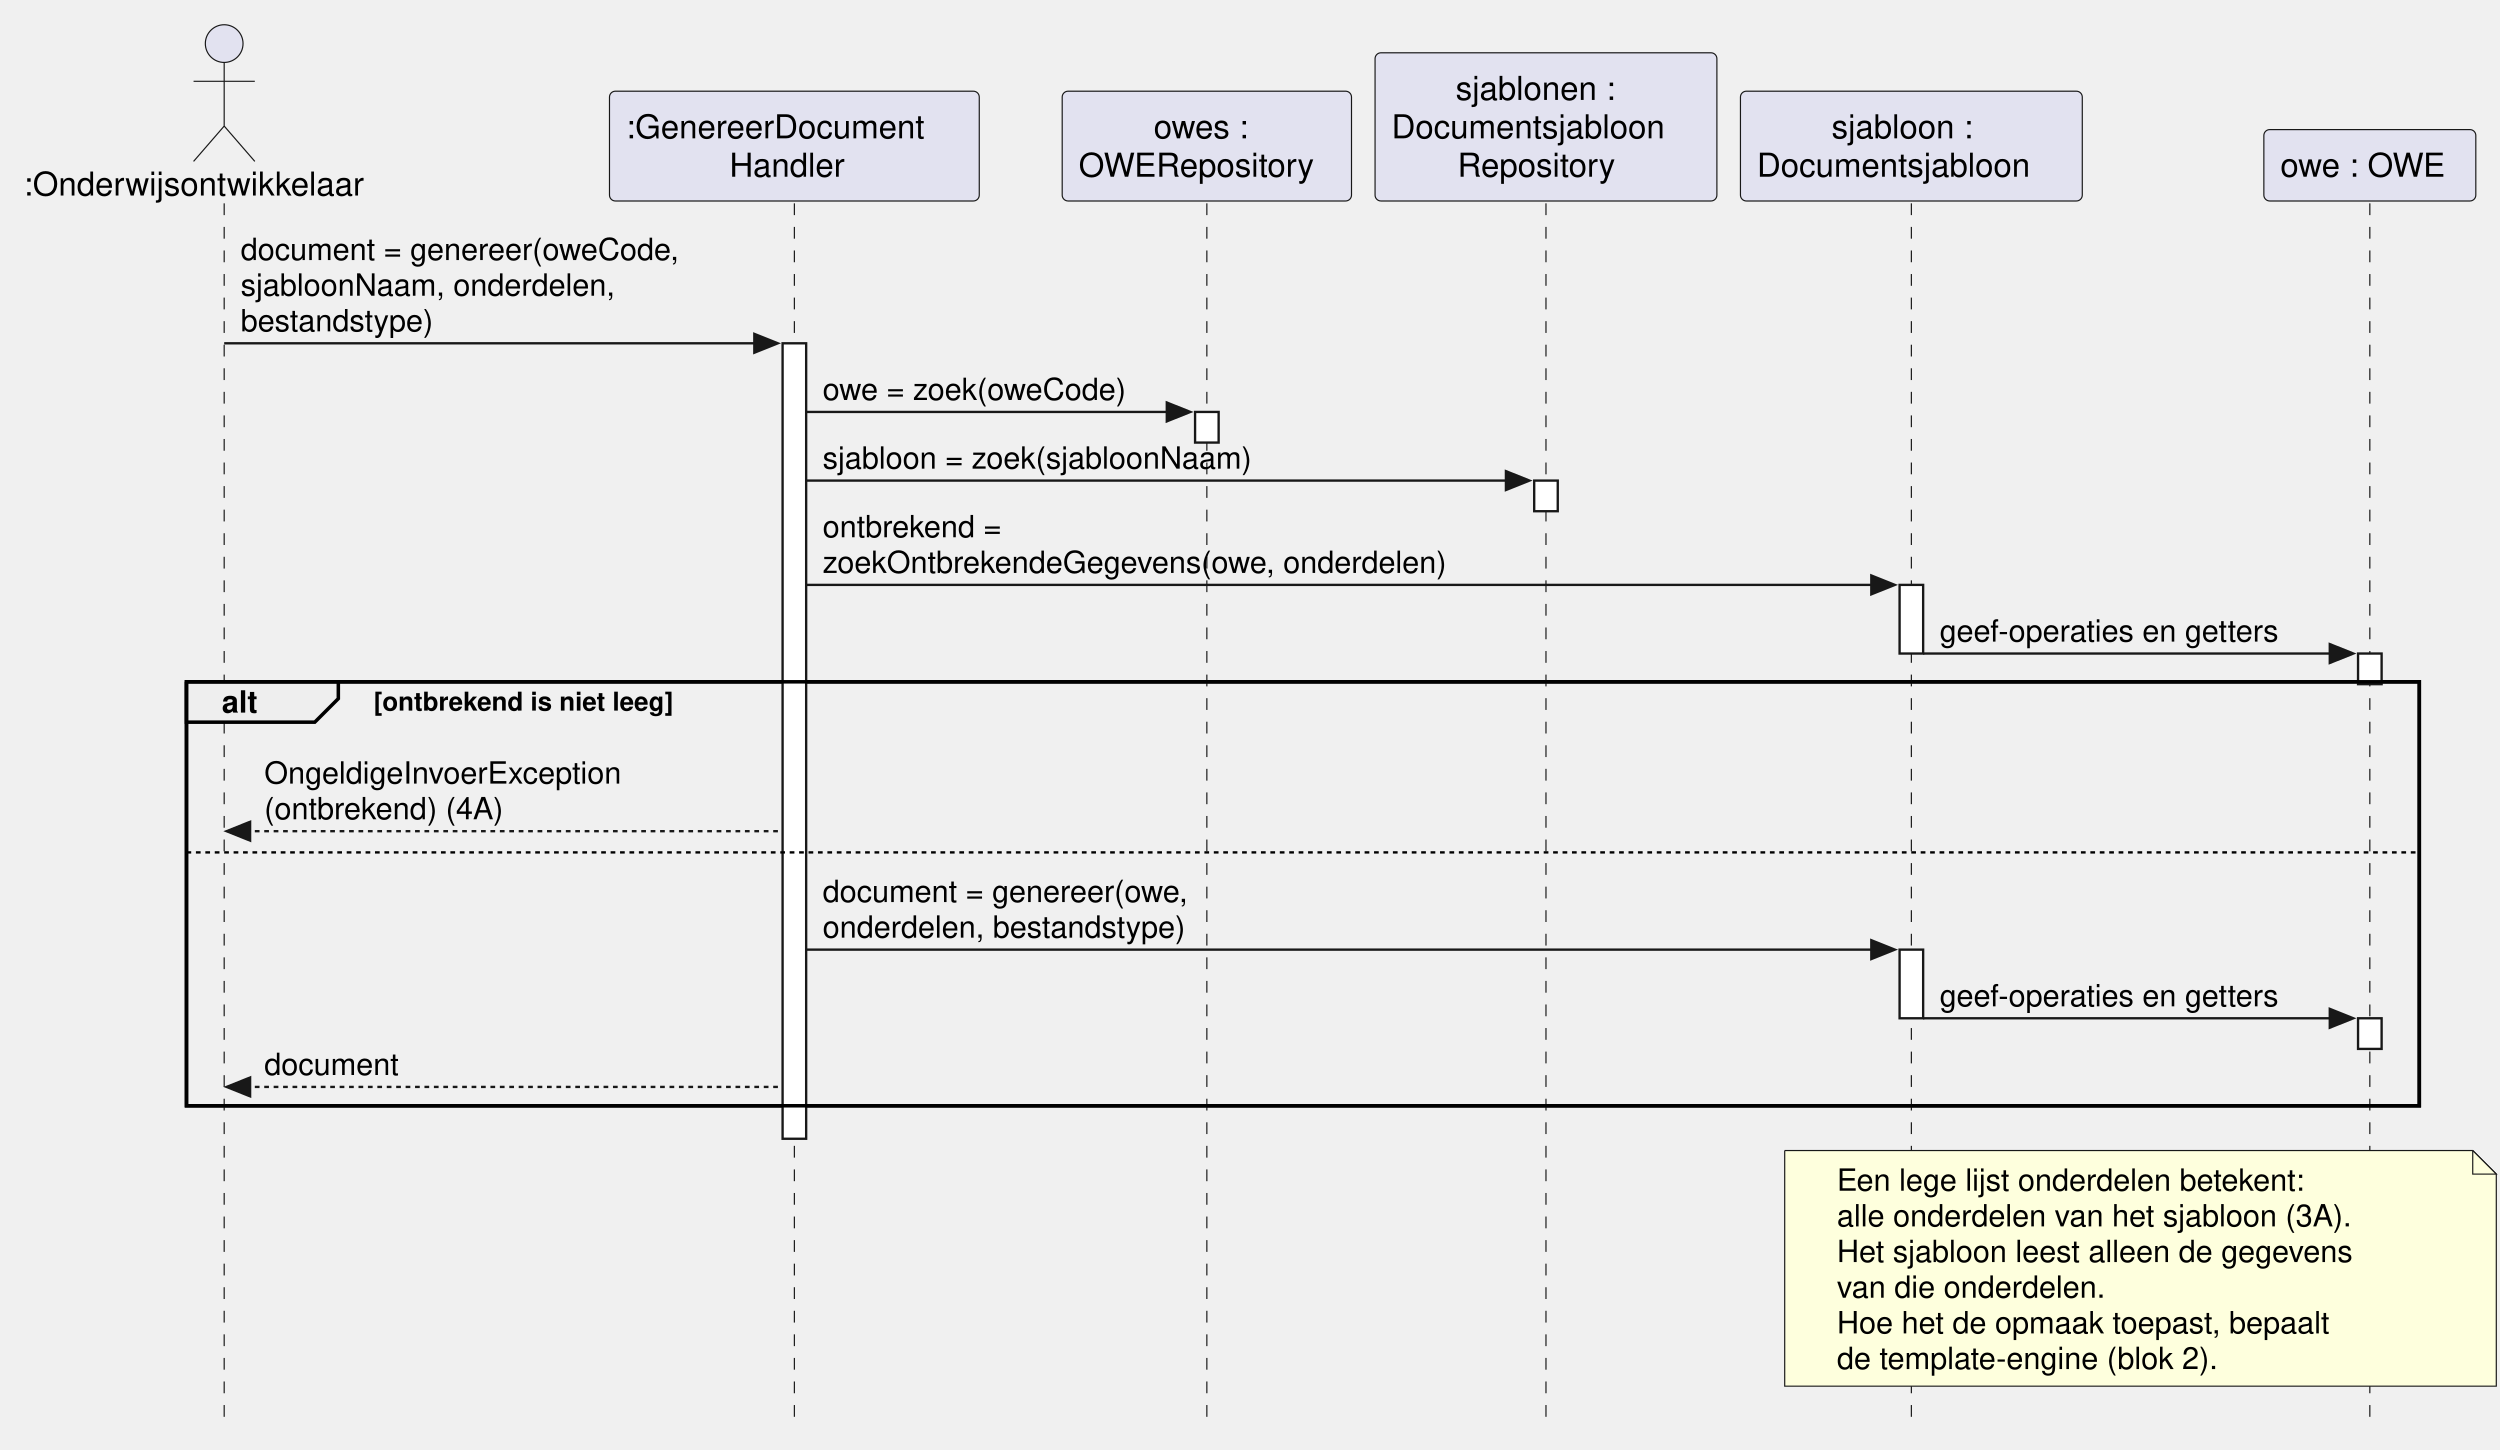
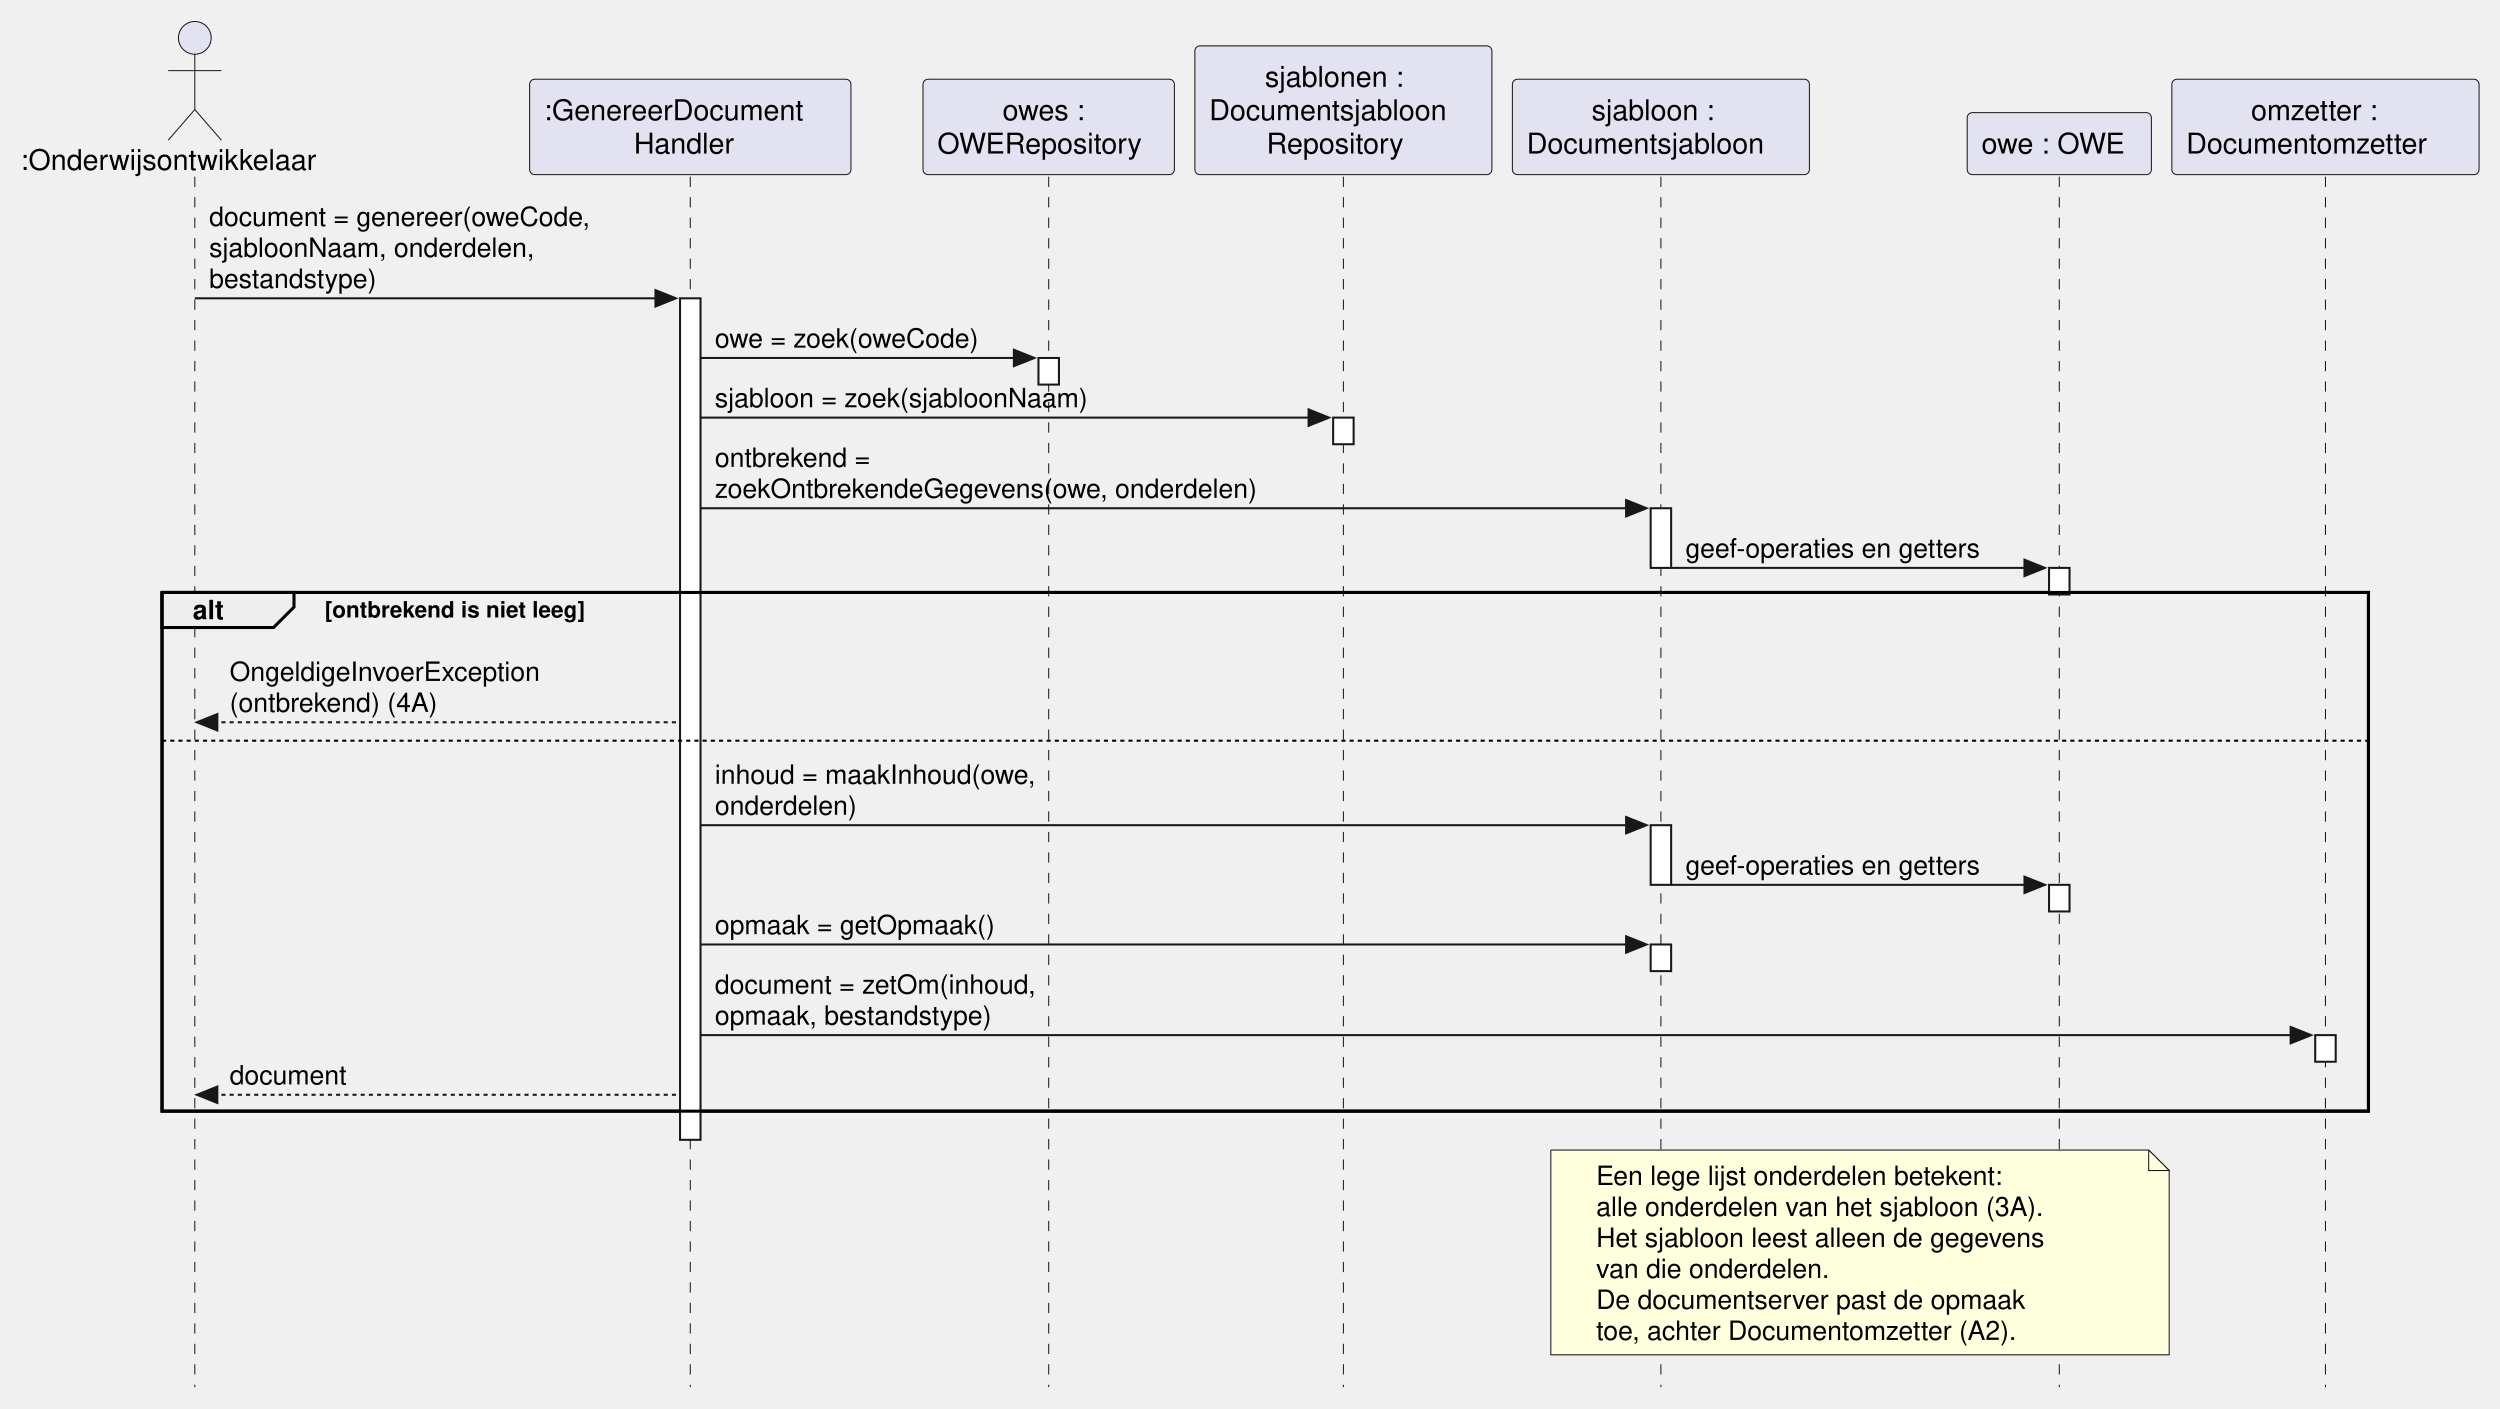
- <svg xmlns="http://www.w3.org/2000/svg" version="1.1" data-diagram-type="SEQUENCE" style="width:1061px;height:615px;background:#FFFFFF;" width="1061px" height="615px" viewBox="0 0 1061 615" zoomAndPan="magnify" preserveAspectRatio="none" contentStyleType="text/css">
+ <svg xmlns="http://www.w3.org/2000/svg" version="1.1" data-diagram-type="SEQUENCE" style="width:1221px;height:688px;background:#FFFFFF;" width="1221px" height="688px" viewBox="0 0 1221 688" zoomAndPan="magnify" preserveAspectRatio="none" contentStyleType="text/css">
  <defs />
  <g font-family="sans-serif" lengthAdjust="spacing">
-     <rect x="79.144" y="289.359" width="947.613" height="179.93" fill="none" style="stroke:#000;stroke-width:1.5;" />
+     <rect x="79.144" y="289.359" width="1077.611" height="253.328" fill="none" style="stroke:#000;stroke-width:1.5;" />
    <g>
-       <rect x="91.644" y="86.297" width="8" height="517.789" fill="#000" fill-opacity="0" />
-       <line x1="95.144" y1="86.297" x2="95.144" y2="604.086" style="stroke:#181818;stroke-width:0.5;stroke-dasharray:5,5;" />
+       <rect x="91.644" y="86.297" width="8" height="591.188" fill="#000" fill-opacity="0" />
+       <line x1="95.144" y1="86.297" x2="95.144" y2="677.484" style="stroke:#181818;stroke-width:0.5;stroke-dasharray:5,5;" />
    </g>
    <g>
-       <rect x="333.633" y="86.297" width="8" height="517.789" fill="#000" fill-opacity="0" />
-       <line x1="337.133" y1="86.297" x2="337.133" y2="604.086" style="stroke:#181818;stroke-width:0.5;stroke-dasharray:5,5;" />
+       <rect x="333.633" y="86.297" width="8" height="591.188" fill="#000" fill-opacity="0" />
+       <line x1="337.133" y1="86.297" x2="337.133" y2="677.484" style="stroke:#181818;stroke-width:0.5;stroke-dasharray:5,5;" />
    </g>
    <g>
-       <rect x="332.133" y="145.695" width="10" height="337.594" fill="#FFF" style="stroke:#181818;stroke-width:1;" />
+       <rect x="332.133" y="145.695" width="10" height="410.992" fill="#FFF" style="stroke:#181818;stroke-width:1;" />
    </g>
    <g>
-       <rect x="508.687" y="86.297" width="8" height="517.789" fill="#000" fill-opacity="0" />
-       <line x1="512.187" y1="86.297" x2="512.187" y2="604.086" style="stroke:#181818;stroke-width:0.5;stroke-dasharray:5,5;" />
+       <rect x="508.687" y="86.297" width="8" height="591.188" fill="#000" fill-opacity="0" />
+       <line x1="512.187" y1="86.297" x2="512.187" y2="677.484" style="stroke:#181818;stroke-width:0.5;stroke-dasharray:5,5;" />
    </g>
    <g>
      <rect x="507.187" y="174.828" width="10" height="13" fill="#FFF" style="stroke:#181818;stroke-width:1;" />
    </g>
    <g>
-       <rect x="652.613" y="86.297" width="8" height="517.789" fill="#000" fill-opacity="0" />
-       <line x1="656.113" y1="86.297" x2="656.113" y2="604.086" style="stroke:#181818;stroke-width:0.5;stroke-dasharray:5,5;" />
+       <rect x="652.613" y="86.297" width="8" height="591.188" fill="#000" fill-opacity="0" />
+       <line x1="656.113" y1="86.297" x2="656.113" y2="677.484" style="stroke:#181818;stroke-width:0.5;stroke-dasharray:5,5;" />
    </g>
    <g>
      <rect x="651.113" y="203.961" width="10" height="13" fill="#FFF" style="stroke:#181818;stroke-width:1;" />
    </g>
    <g>
-       <rect x="807.685" y="86.297" width="8" height="517.789" fill="#000" fill-opacity="0" />
-       <line x1="811.185" y1="86.297" x2="811.185" y2="604.086" style="stroke:#181818;stroke-width:0.5;stroke-dasharray:5,5;" />
+       <rect x="807.685" y="86.297" width="8" height="591.188" fill="#000" fill-opacity="0" />
+       <line x1="811.185" y1="86.297" x2="811.185" y2="677.484" style="stroke:#181818;stroke-width:0.5;stroke-dasharray:5,5;" />
    </g>
    <g>
      <rect x="806.185" y="248.227" width="10" height="29.133" fill="#FFF" style="stroke:#181818;stroke-width:1;" />
    </g>
    <g>
      <rect x="806.185" y="403.023" width="10" height="29.133" fill="#FFF" style="stroke:#181818;stroke-width:1;" />
    </g>
    <g>
-       <rect x="1002.257" y="86.297" width="8" height="517.789" fill="#000" fill-opacity="0" />
-       <line x1="1005.757" y1="86.297" x2="1005.757" y2="604.086" style="stroke:#181818;stroke-width:0.5;stroke-dasharray:5,5;" />
+       <rect x="806.185" y="461.289" width="10" height="13" fill="#FFF" style="stroke:#181818;stroke-width:1;" />
+     </g>
+     <g>
+       <rect x="1002.257" y="86.297" width="8" height="591.188" fill="#000" fill-opacity="0" />
+       <line x1="1005.757" y1="86.297" x2="1005.757" y2="677.484" style="stroke:#181818;stroke-width:0.5;stroke-dasharray:5,5;" />
    </g>
    <g>
      <rect x="1000.757" y="277.359" width="10" height="13" fill="#FFF" style="stroke:#181818;stroke-width:1;" />
    </g>
    <g>
      <rect x="1000.757" y="432.156" width="10" height="13" fill="#FFF" style="stroke:#181818;stroke-width:1;" />
+     </g>
+     <g>
+       <rect x="1132.255" y="86.297" width="8" height="591.188" fill="#000" fill-opacity="0" />
+       <line x1="1135.755" y1="86.297" x2="1135.755" y2="677.484" style="stroke:#181818;stroke-width:0.5;stroke-dasharray:5,5;" />
+     </g>
+     <g>
+       <rect x="1130.755" y="505.555" width="10" height="13" fill="#FFF" style="stroke:#181818;stroke-width:1;" />
    </g>
    <text x="10" y="82.995" fill="#000" font-size="14" textLength="164.288" font-family="Helvetica">:Onderwijsontwikkelaar</text>
    <ellipse cx="95.144" cy="18.5" rx="8" ry="8" fill="#E2E2F0" style="stroke:#181818;stroke-width:0.5;" />
    <path d="M95.144,26.5 L95.144,53.5 M82.144,34.5 L108.144,34.5 M95.144,53.5 L82.144,68.5 M95.144,53.5 L108.144,68.5" style="stroke:#181818;stroke-width:0.5;" fill="none" />
    <rect x="258.667" y="38.703" width="156.933" height="46.594" fill="#E2E2F0" style="stroke:#181818;stroke-width:0.5;" rx="2.5" ry="2.5" />
    <text x="265.667" y="58.698" fill="#000" font-size="14" textLength="142.933" font-family="Helvetica">:GenereerDocument</text>
    <text x="309.571" y="74.995" fill="#000" font-size="14" textLength="55.125" font-family="Helvetica">Handler</text>
    <rect x="450.796" y="38.703" width="122.78" height="46.594" fill="#E2E2F0" style="stroke:#181818;stroke-width:0.5;" rx="2.5" ry="2.5" />
    <text x="489.642" y="58.698" fill="#000" font-size="14" textLength="45.09" font-family="Helvetica">owes :</text>
    <text x="457.796" y="74.995" fill="#000" font-size="14" textLength="108.78" font-family="Helvetica">OWERepository</text>
    <rect x="583.577" y="22.406" width="145.072" height="62.891" fill="#E2E2F0" style="stroke:#181818;stroke-width:0.5;" rx="2.5" ry="2.5" />
    <text x="617.797" y="42.401" fill="#000" font-size="14" textLength="76.631" font-family="Helvetica">sjablonen :</text>
    <text x="590.577" y="58.698" fill="#000" font-size="14" textLength="131.072" font-family="Helvetica">Documentsjabloon</text>
    <text x="618.577" y="74.995" fill="#000" font-size="14" textLength="75.072" font-family="Helvetica">Repository</text>
    <rect x="738.649" y="38.703" width="145.072" height="46.594" fill="#E2E2F0" style="stroke:#181818;stroke-width:0.5;" rx="2.5" ry="2.5" />
    <text x="777.33" y="58.698" fill="#000" font-size="14" textLength="67.71" font-family="Helvetica">sjabloon :</text>
    <text x="745.649" y="74.995" fill="#000" font-size="14" textLength="131.072" font-family="Helvetica">Documentsjabloon</text>
    <rect x="960.78" y="55" width="89.954" height="30.297" fill="#E2E2F0" style="stroke:#181818;stroke-width:0.5;" rx="2.5" ry="2.5" />
    <text x="967.78" y="74.995" fill="#000" font-size="14" textLength="75.954" font-family="Helvetica">owe : OWE</text>
+     <rect x="1060.734" y="38.703" width="150.042" height="46.594" fill="#E2E2F0" style="stroke:#181818;stroke-width:0.5;" rx="2.5" ry="2.5" />
+     <text x="1099.416" y="58.698" fill="#000" font-size="14" textLength="72.68" font-family="Helvetica">omzetter :</text>
+     <text x="1067.734" y="74.995" fill="#000" font-size="14" textLength="136.042" font-family="Helvetica">Documentomzetter</text>
    <polygon points="320.133,141.695,330.133,145.695,320.133,149.695" fill="#181818" style="stroke:#181818;stroke-width:1;stroke-linejoin:miter;stroke-miterlimit:10;" />
    <line x1="95.144" y1="145.695" x2="326.133" y2="145.695" style="stroke:#181818;stroke-width:1;" />
    <text x="102.144" y="110.364" fill="#000" font-size="13" textLength="212.989" font-family="Helvetica">document = genereer(oweCode,</text>
    <text x="102.144" y="125.497" fill="#000" font-size="13" textLength="178.966" font-family="Helvetica">sjabloonNaam, onderdelen,</text>
    <text x="102.144" y="140.629" fill="#000" font-size="13" textLength="93.463" font-family="Helvetica">bestandstype)</text>
    <polygon points="495.187,170.828,505.187,174.828,495.187,178.828" fill="#181818" style="stroke:#181818;stroke-width:1;stroke-linejoin:miter;stroke-miterlimit:10;" />
    <line x1="342.133" y1="174.828" x2="501.187" y2="174.828" style="stroke:#181818;stroke-width:1;" />
    <text x="349.133" y="169.762" fill="#000" font-size="13" textLength="146.053" font-family="Helvetica">owe = zoek(oweCode)</text>
    <polygon points="639.113,199.961,649.113,203.961,639.113,207.961" fill="#181818" style="stroke:#181818;stroke-width:1;stroke-linejoin:miter;stroke-miterlimit:10;" />
    <line x1="342.133" y1="203.961" x2="645.113" y2="203.961" style="stroke:#181818;stroke-width:1;" />
    <text x="349.133" y="198.895" fill="#000" font-size="13" textLength="206.648" font-family="Helvetica">sjabloon = zoek(sjabloonNaam)</text>
    <polygon points="794.185,244.227,804.185,248.227,794.185,252.227" fill="#181818" style="stroke:#181818;stroke-width:1;stroke-linejoin:miter;stroke-miterlimit:10;" />
    <line x1="342.133" y1="248.227" x2="800.185" y2="248.227" style="stroke:#181818;stroke-width:1;" />
    <text x="349.133" y="228.028" fill="#000" font-size="13" textLength="89.927" font-family="Helvetica">ontbrekend =</text>
    <text x="349.133" y="243.161" fill="#000" font-size="13" textLength="299.387" font-family="Helvetica">zoekOntbrekendeGegevens(owe, onderdelen)</text>
    <polygon points="988.757,273.359,998.757,277.359,988.757,281.359" fill="#181818" style="stroke:#181818;stroke-width:1;stroke-linejoin:miter;stroke-miterlimit:10;" />
    <line x1="816.185" y1="277.359" x2="994.757" y2="277.359" style="stroke:#181818;stroke-width:1;" />
    <text x="823.185" y="272.293" fill="#000" font-size="13" textLength="165.572" font-family="Helvetica">geef-operaties en getters</text>
    <path d="M79.144,289.359 L143.587,289.359 L143.587,296.492 L133.587,306.492 L79.144,306.492 L79.144,289.359" style="stroke:#000;stroke-width:1.5;" fill="#EEE" />
-     <rect x="79.144" y="289.359" width="947.613" height="179.93" fill="none" style="stroke:#000;stroke-width:1.5;" />
+     <rect x="79.144" y="289.359" width="1077.611" height="253.328" fill="none" style="stroke:#000;stroke-width:1.5;" />
    <text x="94.144" y="302.426" fill="#000" font-size="13" textLength="19.443" font-weight="700" font-family="Helvetica">alt</text>
    <text x="158.587" y="301.57" fill="#000" font-size="11" textLength="154.634" font-weight="700" font-family="Helvetica">[ontbrekend is niet leeg]</text>
    <polygon points="106.144,348.758,96.144,352.758,106.144,356.758" fill="#181818" style="stroke:#181818;stroke-width:1;stroke-linejoin:miter;stroke-miterlimit:10;" />
    <line x1="100.144" y1="352.758" x2="331.133" y2="352.758" style="stroke:#181818;stroke-width:1;stroke-dasharray:2,2;" />
    <text x="112.144" y="332.559" fill="#000" font-size="13" textLength="171.717" font-family="Helvetica">OngeldigeInvoerException</text>
    <text x="112.144" y="347.692" fill="#000" font-size="13" textLength="116.486" font-family="Helvetica">(ontbrekend) (4A)</text>
-     <line x1="79.144" y1="361.758" x2="1026.757" y2="361.758" style="stroke:#000;stroke-width:1;stroke-dasharray:2,2;" />
+     <line x1="79.144" y1="361.758" x2="1156.755" y2="361.758" style="stroke:#000;stroke-width:1;stroke-dasharray:2,2;" />
    <polygon points="794.185,399.023,804.185,403.023,794.185,407.023" fill="#181818" style="stroke:#181818;stroke-width:1;stroke-linejoin:miter;stroke-miterlimit:10;" />
    <line x1="342.133" y1="403.023" x2="800.185" y2="403.023" style="stroke:#181818;stroke-width:1;" />
-     <text x="349.133" y="382.825" fill="#000" font-size="13" textLength="179.708" font-family="Helvetica">document = genereer(owe,</text>
-     <text x="349.133" y="397.958" fill="#000" font-size="13" textLength="175.614" font-family="Helvetica">onderdelen, bestandstype)</text>
+     <text x="349.133" y="382.825" fill="#000" font-size="13" textLength="180.362" font-family="Helvetica">inhoud = maakInhoud(owe,</text>
+     <text x="349.133" y="397.958" fill="#000" font-size="13" textLength="78.958" font-family="Helvetica">onderdelen)</text>
    <polygon points="988.757,428.156,998.757,432.156,988.757,436.156" fill="#181818" style="stroke:#181818;stroke-width:1;stroke-linejoin:miter;stroke-miterlimit:10;" />
    <line x1="816.185" y1="432.156" x2="994.757" y2="432.156" style="stroke:#181818;stroke-width:1;" />
    <text x="823.185" y="427.09" fill="#000" font-size="13" textLength="165.572" font-family="Helvetica">geef-operaties en getters</text>
-     <polygon points="106.144,457.289,96.144,461.289,106.144,465.289" fill="#181818" style="stroke:#181818;stroke-width:1;stroke-linejoin:miter;stroke-miterlimit:10;" />
-     <line x1="100.144" y1="461.289" x2="331.133" y2="461.289" style="stroke:#181818;stroke-width:1;stroke-dasharray:2,2;" />
-     <text x="112.144" y="456.223" fill="#000" font-size="13" textLength="65.59" font-family="Helvetica">document</text>
-     <path d="M757.428,488.289 L757.428,588.289 L1059.428,588.289 L1059.428,498.289 L1049.428,488.289 L757.428,488.289" style="stroke:#181818;stroke-width:0.5;" fill="#FEFFDD" />
-     <path d="M1049.428,488.289 L1049.428,498.289 L1059.428,498.289 L1049.428,488.289" style="stroke:#181818;stroke-width:0.5;" fill="#FEFFDD" />
-     <text x="779.586" y="505.356" fill="#000" font-size="13" textLength="228.021" font-family="Helvetica">Een lege lijst onderdelen betekent:</text>
-     <text x="779.586" y="520.489" fill="#000" font-size="13" textLength="248.771" font-family="Helvetica">alle onderdelen van het sjabloon (3A).</text>
-     <text x="779.586" y="535.622" fill="#000" font-size="13" textLength="248.25" font-family="Helvetica">Het sjabloon leest alleen de gegevens</text>
-     <text x="779.586" y="550.754" fill="#000" font-size="13" textLength="130.044" font-family="Helvetica">van die onderdelen.</text>
-     <text x="779.586" y="565.887" fill="#000" font-size="13" textLength="238.716" font-family="Helvetica">Hoe het de opmaak toepast, bepaalt</text>
-     <text x="779.586" y="581.02" fill="#000" font-size="13" textLength="186.253" font-family="Helvetica">de template-engine (blok 2).</text>
+     <polygon points="794.185,457.289,804.185,461.289,794.185,465.289" fill="#181818" style="stroke:#181818;stroke-width:1;stroke-linejoin:miter;stroke-miterlimit:10;" />
+     <line x1="342.133" y1="461.289" x2="800.185" y2="461.289" style="stroke:#181818;stroke-width:1;" />
+     <text x="349.133" y="456.223" fill="#000" font-size="13" textLength="157.587" font-family="Helvetica">opmaak = getOpmaak()</text>
+     <polygon points="1118.755,501.555,1128.755,505.555,1118.755,509.555" fill="#181818" style="stroke:#181818;stroke-width:1;stroke-linejoin:miter;stroke-miterlimit:10;" />
+     <line x1="342.133" y1="505.555" x2="1124.755" y2="505.555" style="stroke:#181818;stroke-width:1;" />
+     <text x="349.133" y="485.356" fill="#000" font-size="13" textLength="181.302" font-family="Helvetica">document = zetOm(inhoud,</text>
+     <text x="349.133" y="500.489" fill="#000" font-size="13" textLength="154.058" font-family="Helvetica">opmaak, bestandstype)</text>
+     <polygon points="106.144,530.688,96.144,534.688,106.144,538.688" fill="#181818" style="stroke:#181818;stroke-width:1;stroke-linejoin:miter;stroke-miterlimit:10;" />
+     <line x1="100.144" y1="534.688" x2="331.133" y2="534.688" style="stroke:#181818;stroke-width:1;stroke-dasharray:2,2;" />
+     <text x="112.144" y="529.622" fill="#000" font-size="13" textLength="65.59" font-family="Helvetica">document</text>
+     <path d="M757.428,561.688 L757.428,661.688 L1059.428,661.688 L1059.428,571.688 L1049.428,561.688 L757.428,561.688" style="stroke:#181818;stroke-width:0.5;" fill="#FEFFDD" />
+     <path d="M1049.428,561.688 L1049.428,571.688 L1059.428,571.688 L1049.428,561.688" style="stroke:#181818;stroke-width:0.5;" fill="#FEFFDD" />
+     <text x="779.586" y="578.754" fill="#000" font-size="13" textLength="228.021" font-family="Helvetica">Een lege lijst onderdelen betekent:</text>
+     <text x="779.586" y="593.887" fill="#000" font-size="13" textLength="248.771" font-family="Helvetica">alle onderdelen van het sjabloon (3A).</text>
+     <text x="779.586" y="609.02" fill="#000" font-size="13" textLength="248.25" font-family="Helvetica">Het sjabloon leest alleen de gegevens</text>
+     <text x="779.586" y="624.153" fill="#000" font-size="13" textLength="130.044" font-family="Helvetica">van die onderdelen.</text>
+     <text x="779.586" y="639.286" fill="#000" font-size="13" textLength="237.948" font-family="Helvetica">De documentserver past de opmaak</text>
+     <text x="779.586" y="654.418" fill="#000" font-size="13" textLength="237.136" font-family="Helvetica">toe, achter Documentomzetter (A2).</text>
  </g>
</svg>
